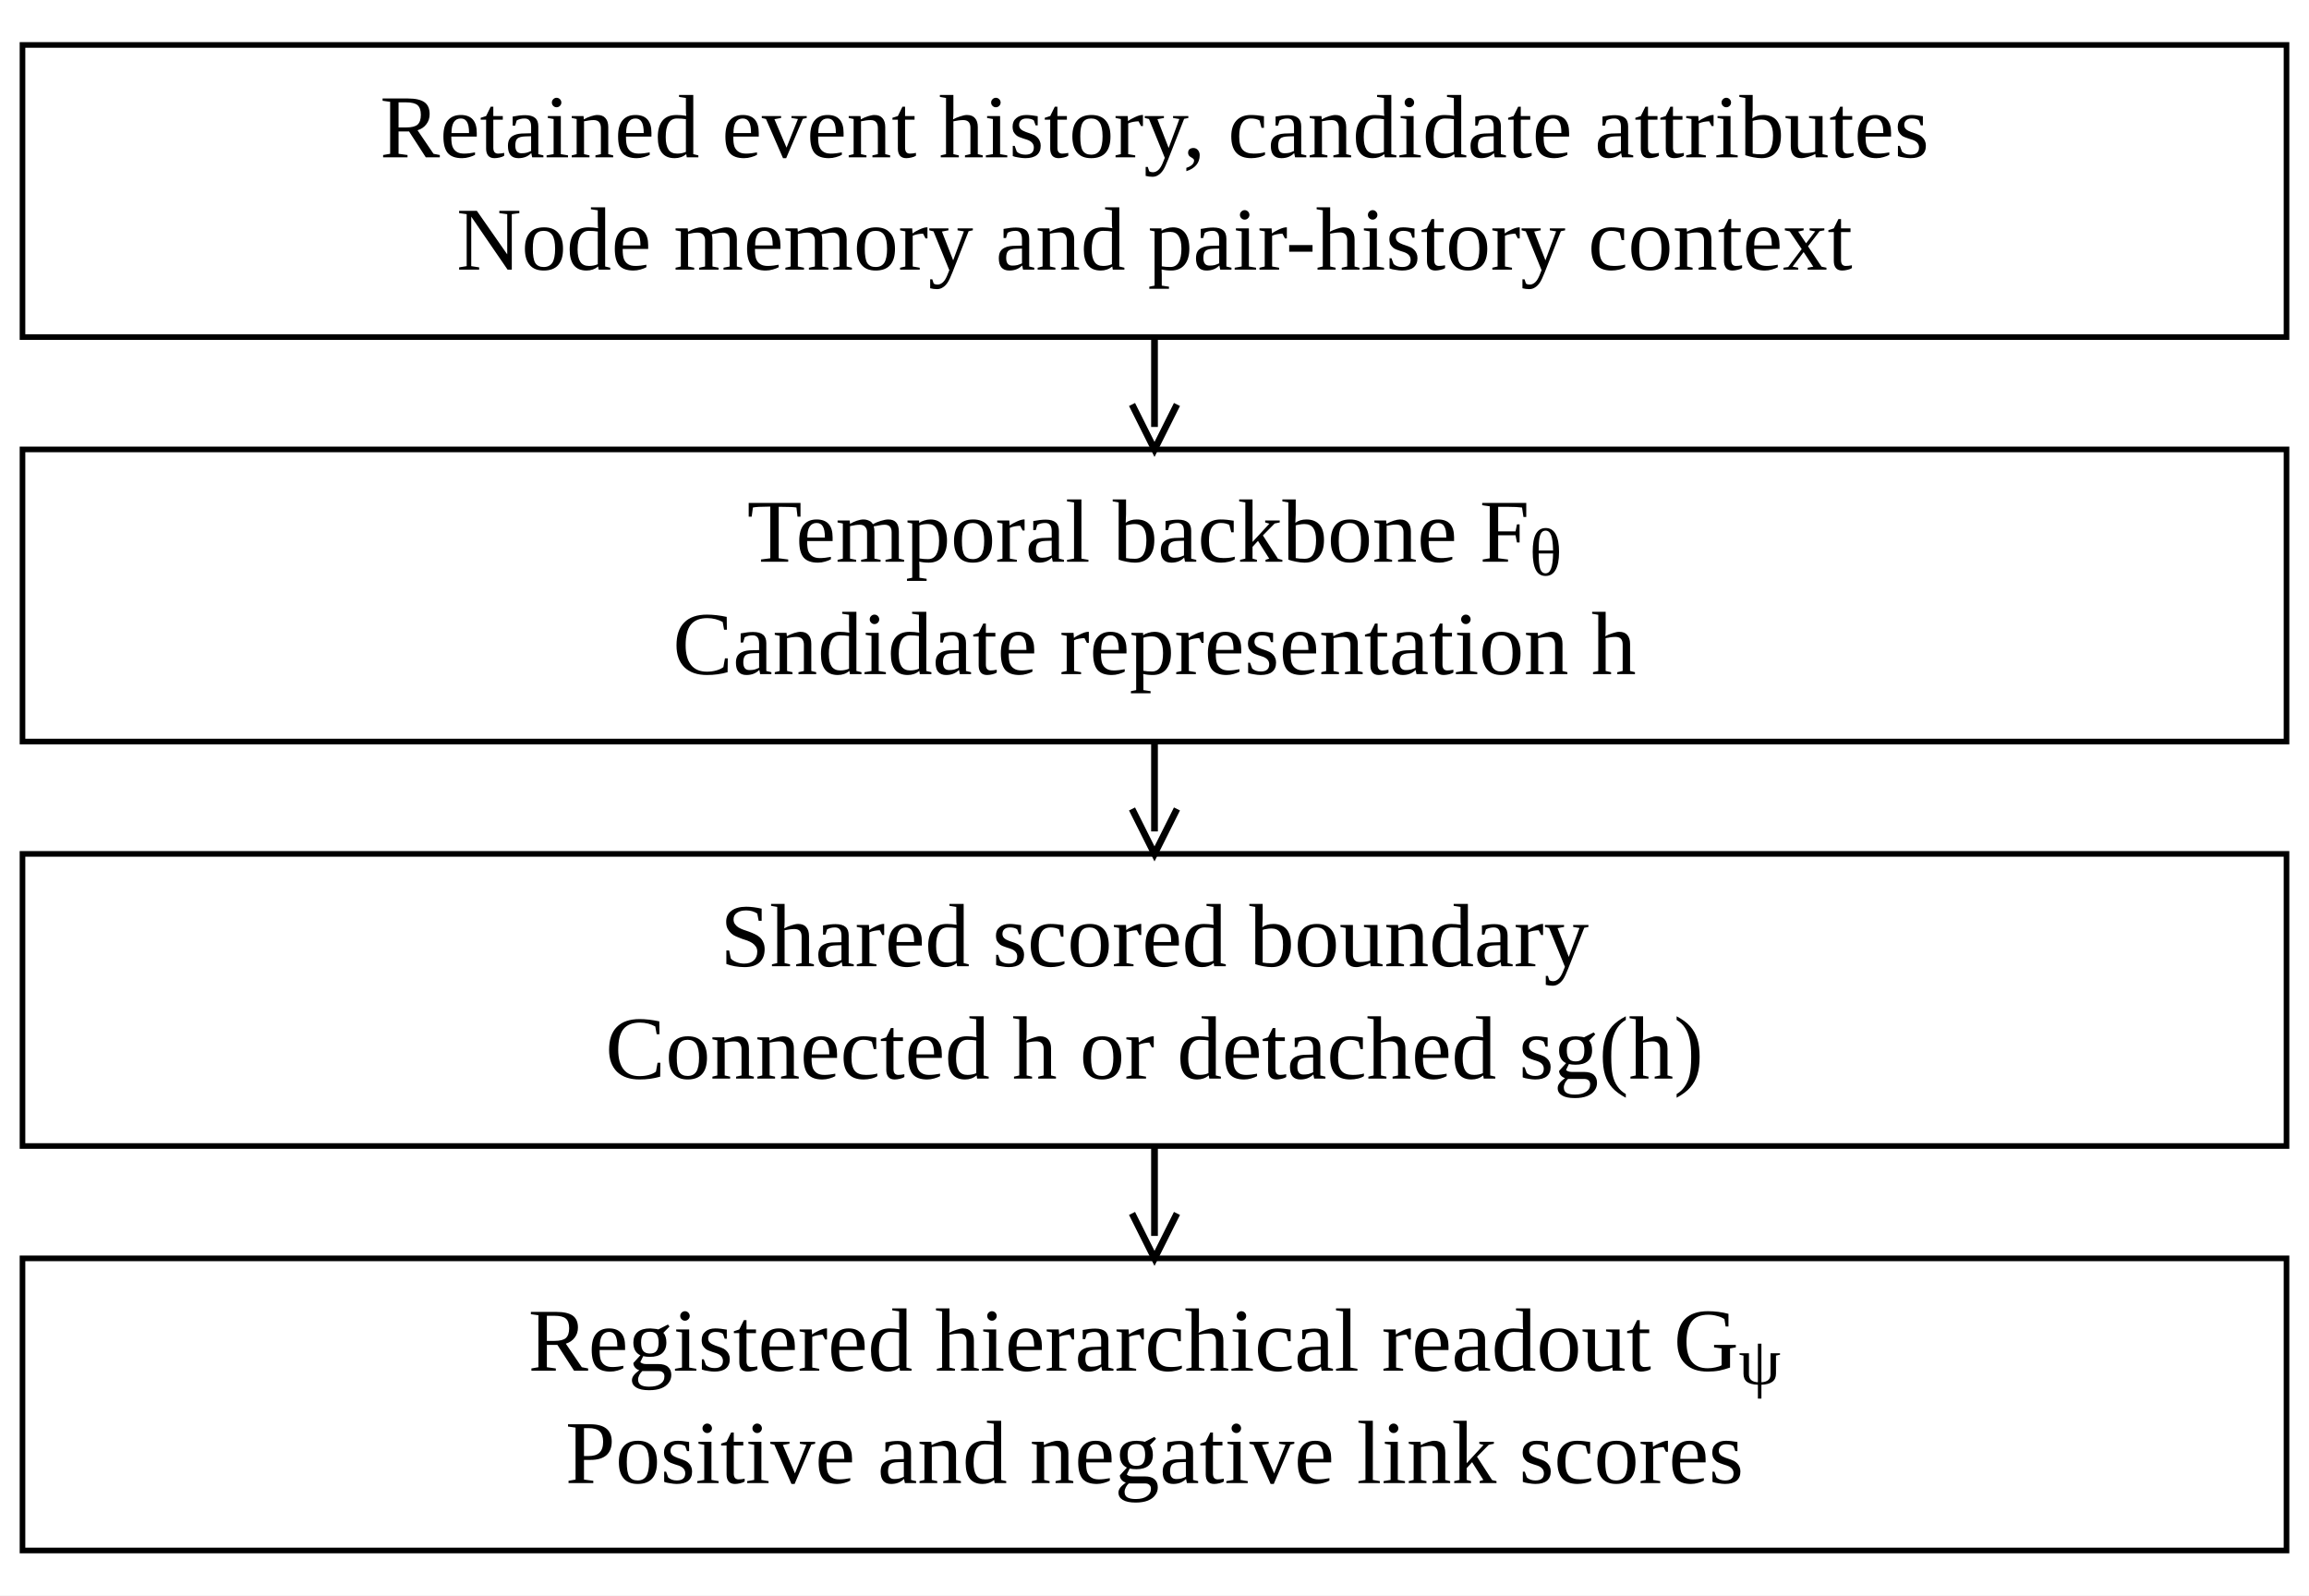
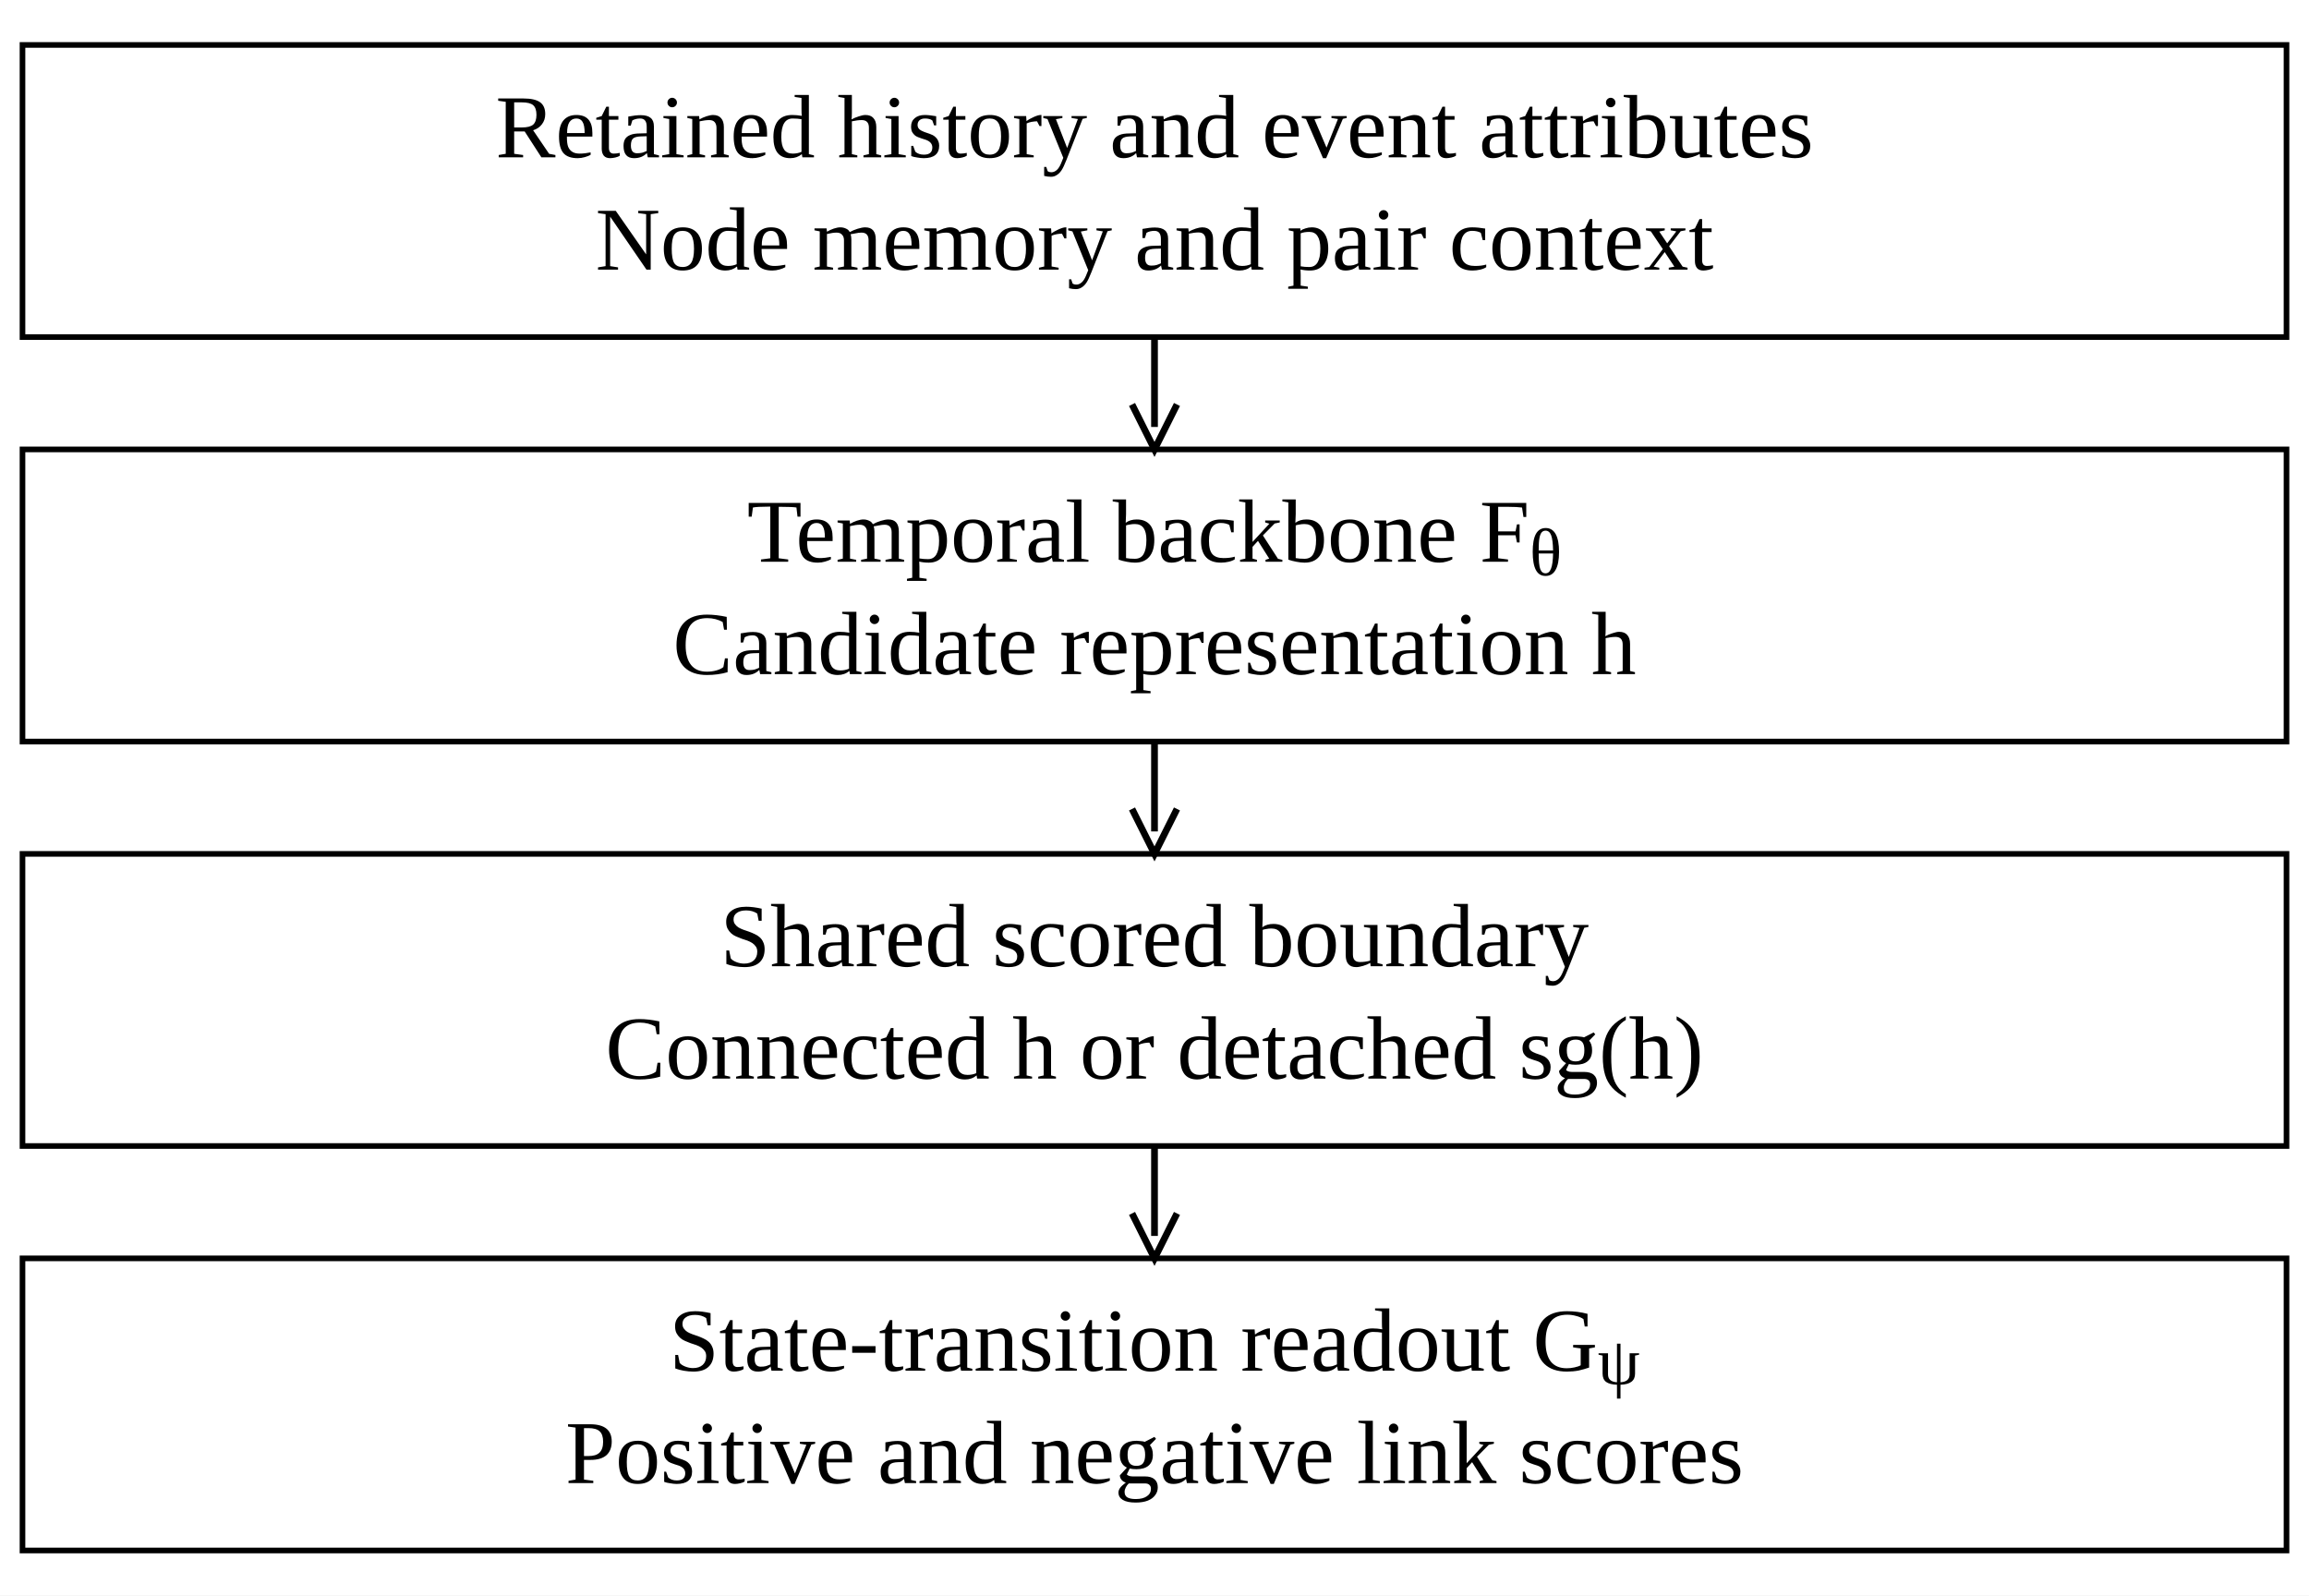
<svg xmlns="http://www.w3.org/2000/svg" width="72.5mm" height="50.094mm" viewBox="0 0 205.51 142">
  <rect width="100%" height="100%" fill="white" />
  <rect x="2" y="4" width="201.51" height="26" fill="none" stroke="black" stroke-width=".5" />
-   <text x="102.755" y="14" text-anchor="middle" font-family="Times New Roman,serif" font-size="8">Retained event history, candidate attributes</text>
-   <text x="102.755" y="24" text-anchor="middle" font-family="Times New Roman,serif" font-size="8">Node memory and pair-history context</text>
+   <text x="102.755" y="14" text-anchor="middle" font-family="Times New Roman,serif" font-size="8">Retained history and event attributes</text>
+   <text x="102.755" y="24" text-anchor="middle" font-family="Times New Roman,serif" font-size="8">Node memory and pair context</text>
  <path d="M102.755 30 V38 M100.755 36 L102.755 40 L104.755 36" fill="none" stroke="black" stroke-width=".6" />
  <rect x="2" y="40" width="201.51" height="26" fill="none" stroke="black" stroke-width=".5" />
  <text x="102.755" y="50" text-anchor="middle" font-family="Times New Roman,serif" font-size="8">Temporal backbone F<tspan baseline-shift="sub" font-size="6">θ</tspan>
  </text>
  <text x="102.755" y="60" text-anchor="middle" font-family="Times New Roman,serif" font-size="8">Candidate representation h</text>
  <path d="M102.755 66 V74 M100.755 72 L102.755 76 L104.755 72" fill="none" stroke="black" stroke-width=".6" />
  <rect x="2" y="76" width="201.51" height="26" fill="none" stroke="black" stroke-width=".5" />
  <text x="102.755" y="86" text-anchor="middle" font-family="Times New Roman,serif" font-size="8">Shared scored boundary</text>
  <text x="102.755" y="96" text-anchor="middle" font-family="Times New Roman,serif" font-size="8">Connected h or detached sg(h)</text>
  <path d="M102.755 102 V110 M100.755 108 L102.755 112 L104.755 108" fill="none" stroke="black" stroke-width=".6" />
  <rect x="2" y="112" width="201.51" height="26" fill="none" stroke="black" stroke-width=".5" />
-   <text x="102.755" y="122" text-anchor="middle" font-family="Times New Roman,serif" font-size="8">Registered hierarchical readout G<tspan baseline-shift="sub" font-size="6">ψ</tspan>
+   <text x="102.755" y="122" text-anchor="middle" font-family="Times New Roman,serif" font-size="8">State-transition readout G<tspan baseline-shift="sub" font-size="6">ψ</tspan>
  </text>
  <text x="102.755" y="132" text-anchor="middle" font-family="Times New Roman,serif" font-size="8">Positive and negative link scores</text>
</svg>
